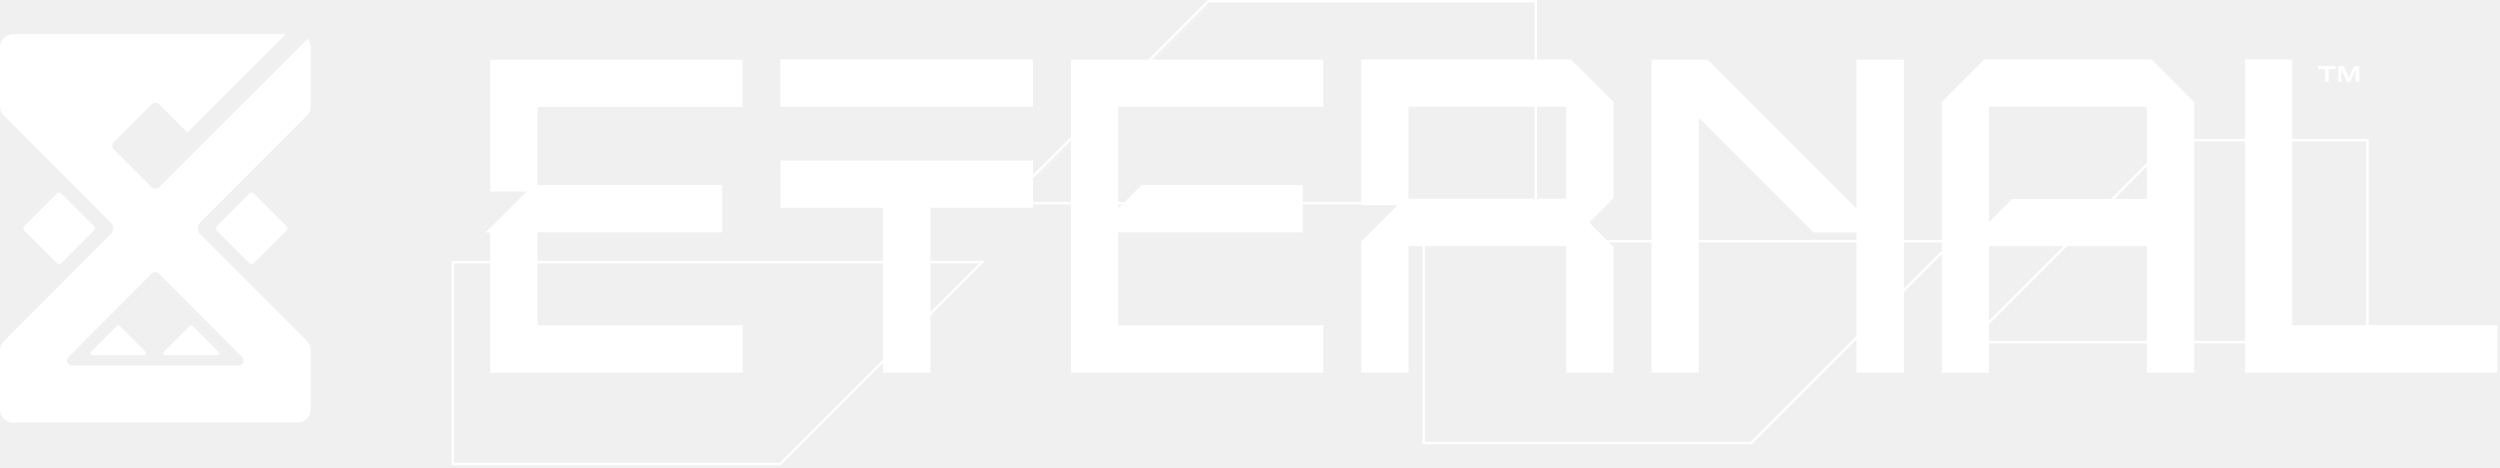
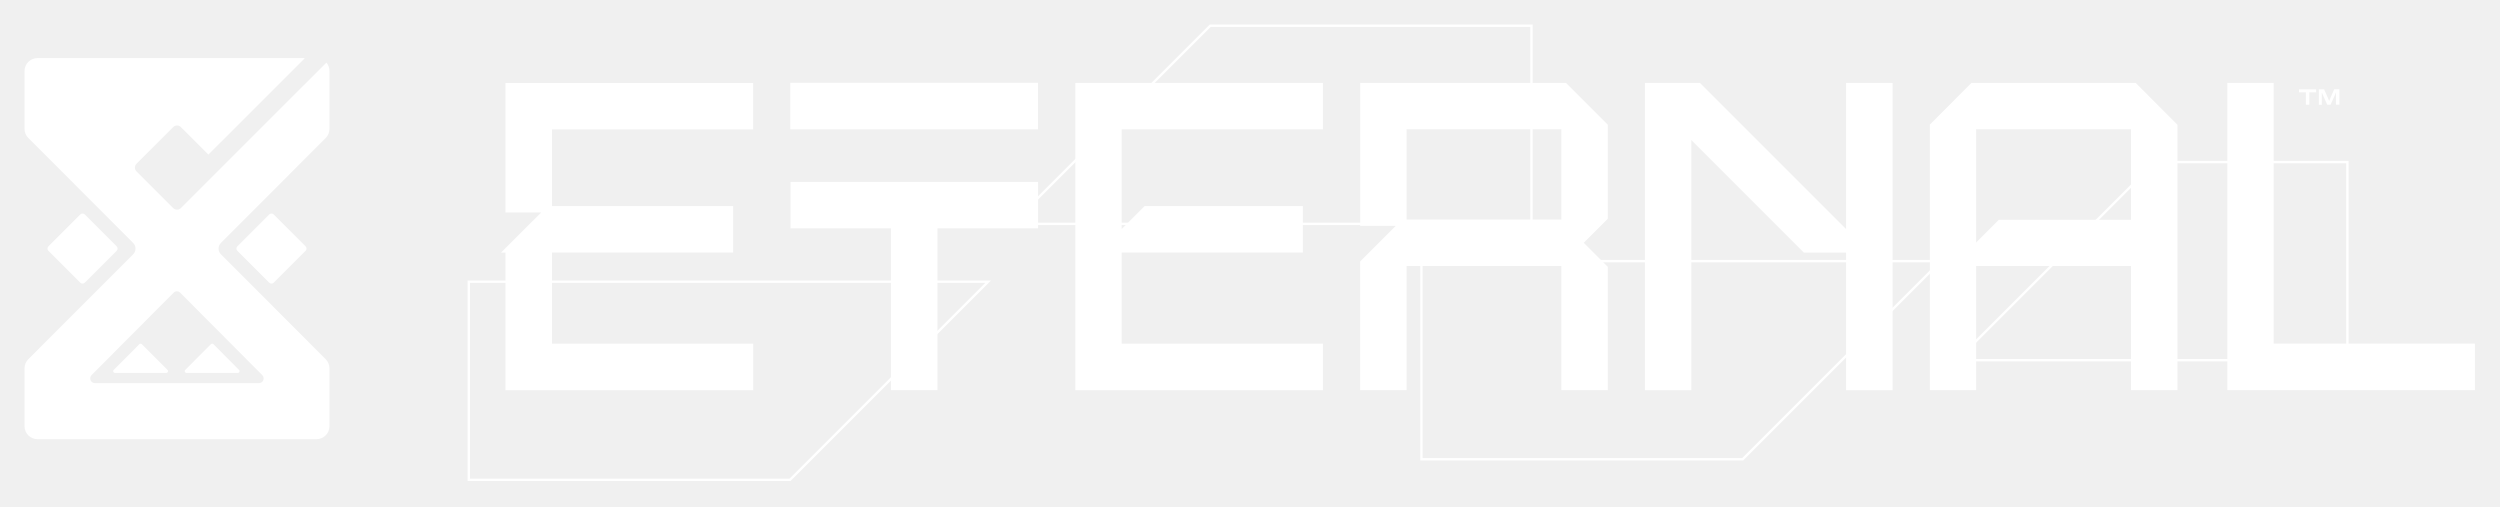
- <svg xmlns="http://www.w3.org/2000/svg" xmlns:xlink="http://www.w3.org/1999/xlink" width="775" height="145" viewBox="0 0 775 145" fill="none">
+ <svg xmlns="http://www.w3.org/2000/svg" xmlns:xlink="http://www.w3.org/1999/xlink" viewBox="-7.75 -7.75 789.854 160.167" fill="none">
  <path d="M77.312 60.003L67.238 70.078C66.849 70.467 66.848 71.098 67.238 71.488L77.312 81.562C77.702 81.952 78.333 81.951 78.722 81.562L88.797 71.488C89.186 71.098 89.186 70.467 88.797 70.078L78.722 60.003C78.333 59.614 77.702 59.614 77.312 60.003Z" fill="#fff" />
  <path d="M17.62 60.002L7.546 70.076C7.156 70.466 7.157 71.097 7.546 71.487L17.62 81.561C18.01 81.95 18.641 81.951 19.03 81.561L29.105 71.487C29.494 71.097 29.494 70.466 29.105 70.076L19.03 60.002C18.641 59.613 18.01 59.613 17.62 60.002Z" fill="#fff" />
  <path d="M95.145 35.858C95.899 35.105 96.342 34.063 96.342 32.978V14.675C96.342 13.678 95.987 12.748 95.389 12.017L58.031 49.352L49.389 57.994C48.725 58.659 47.639 58.659 46.974 57.994L35.386 46.405C34.699 45.741 34.699 44.655 35.386 43.968L46.974 32.402C47.639 31.715 48.725 31.715 49.389 32.402L58.098 41.087L88.543 10.665C88.299 10.598 88.055 10.598 87.811 10.598H4.121C1.839 10.598 0 12.438 0 14.675V32.978C0 34.063 0.421 35.105 1.219 35.858L34.278 68.962C35.319 69.959 35.319 71.621 34.278 72.64L1.219 105.722C0.421 106.497 0 107.539 0 108.624V126.927C0 129.187 1.839 131.004 4.121 131.004H92.243C94.503 131.004 96.342 129.165 96.342 126.927V108.624C96.342 107.539 95.899 106.497 95.145 105.722L62.086 72.64C61.044 71.621 61.044 69.959 62.086 68.962L95.145 35.858ZM75.093 110.752C76.045 111.704 75.381 113.3 74.051 113.3H22.246C20.917 113.3 20.252 111.704 21.183 110.752L47.085 84.738C47.684 84.14 48.614 84.14 49.19 84.738L75.093 110.752Z" fill="#fff" />
  <path d="M44.825 110.065H28.539C28.051 110.065 27.829 109.467 28.162 109.134L36.294 100.98C36.493 100.781 36.848 100.781 37.047 100.98L45.179 109.134C45.511 109.467 45.29 110.065 44.802 110.065H44.825Z" fill="#fff" />
  <path d="M67.404 110.065H51.163C50.653 110.065 50.431 109.467 50.764 109.134L58.896 100.98C59.117 100.781 59.45 100.781 59.671 100.98L67.781 109.134C68.113 109.467 67.869 110.065 67.404 110.065Z" fill="#fff" />
  <path d="M720.771 25.347V21.425H718.6V20.472H724.006V21.425H721.857V25.347H720.771Z" fill="#fff" />
  <path d="M724.871 25.347V20.473H726.532L727.64 22.976C727.64 22.976 727.706 23.154 727.773 23.287C727.839 23.42 727.884 23.552 727.95 23.708C728.017 23.863 728.061 23.996 728.106 24.107H728.15C728.15 24.107 728.239 23.863 728.305 23.73C728.372 23.597 728.416 23.442 728.482 23.309C728.549 23.176 728.593 23.065 728.615 22.976L729.723 20.45H731.363V25.325H730.277V22.356C730.277 22.356 730.277 22.179 730.277 22.09C730.277 22.002 730.277 21.891 730.277 21.802C730.277 21.713 730.277 21.625 730.277 21.558H730.21C730.21 21.558 730.166 21.713 730.122 21.824C730.077 21.913 730.055 22.024 730.011 22.112C729.967 22.201 729.945 22.29 729.901 22.378L728.571 25.347H727.529L726.2 22.378C726.2 22.378 726.112 22.179 726.067 22.09C726.023 21.979 726.001 21.891 725.956 21.802C725.934 21.713 725.89 21.625 725.868 21.581H725.801C725.801 21.581 725.801 21.713 725.801 21.802C725.801 21.891 725.801 22.002 725.801 22.09C725.801 22.179 725.801 22.29 725.801 22.4V25.369H724.76L724.871 25.347Z" fill="#fff" />
  <use xlink:href="#stroke0_10_129" fill="#fff" />
  <mask id="stroke1_10_129" maskUnits="userSpaceOnUse" x="149.955" y="18.431" width="81" height="98" fill="#fff">
    <rect fill="#fff" x="149.955" y="18.431" width="81" height="98" />
    <use xlink:href="#stroke0_10_129" />
  </mask>
  <path d="M165.651 32.083V58.362H222.885V71.037H165.651V101.836H229.222V114.532H152.955V71.103L153.021 71.059H152.955L165.651 58.385H152.955V19.431H229.2V32.128H165.629L165.651 32.083Z" stroke-width="2" stroke="#fff" mask="url(#stroke1_10_129)" />
  <path d="M242.437 18.908H319.704V32.605H242.437V18.908Z" fill="#fff" stroke="#fff" />
  <path d="M242.937 50.696H319.226V63.392H287.43V114.532H274.734V63.392H242.937V50.696Z" fill="#fff" />
  <mask id="stroke2_10_129" maskUnits="userSpaceOnUse" x="241.937" y="49.696" width="79" height="66" fill="#fff">
    <rect fill="#fff" x="241.937" y="49.696" width="79" height="66" />
    <path d="M242.937 50.696H319.226V63.392H287.43V114.532H274.734V63.392H242.937V50.696Z" />
  </mask>
  <path d="M242.937 50.696H319.226V63.392H287.43V114.532H274.734V63.392H242.937V50.696Z" stroke-width="2" stroke="#fff" mask="url(#stroke2_10_129)" />
  <path d="M409.21 101.835V114.532H332.942V19.408H409.21V32.105H345.639V67.026L354.303 58.362H402.873V71.036H345.639V101.835H409.21Z" fill="#fff" />
  <mask id="stroke3_10_129" maskUnits="userSpaceOnUse" x="331.942" y="18.408" width="79" height="98" fill="#fff">
    <rect fill="#fff" x="331.942" y="18.408" width="79" height="98" />
    <path d="M409.21 101.835V114.532H332.942V19.408H409.21V32.105H345.639V67.026L354.303 58.362H402.873V71.036H345.639V101.835H409.21Z" />
  </mask>
  <path d="M409.21 101.835V114.532H332.942V19.408H409.21V32.105H345.639V67.026L354.303 58.362H402.873V71.036H345.639V101.835H409.21Z" stroke-width="2" stroke="#fff" mask="url(#stroke3_10_129)" />
  <use xlink:href="#stroke4_10_129" fill="#fff" />
  <mask id="stroke5_10_129" maskUnits="userSpaceOnUse" x="421.948" y="18.387" width="79" height="98" fill="#fff">
    <rect fill="#fff" x="421.948" y="18.387" width="79" height="98" />
    <use xlink:href="#stroke4_10_129" />
  </mask>
  <path d="M435.644 62.617L422.948 75.291V114.51H435.644V75.291H486.541V114.51H499.215V76.953L491.216 68.954L499.215 60.955V60.933V32.061L486.541 19.387H422.97V62.617H435.644ZM435.644 62.617H486.541V32.083H435.644V62.617Z" stroke-width="2" stroke="#fff" mask="url(#stroke5_10_129)" />
  <path d="M589.198 19.408V114.532H576.502V71.058H562.587L525.605 34.077V114.532H512.909V19.408H528.885L576.502 67.026V19.408H589.198Z" fill="#fff" />
  <mask id="stroke6_10_129" maskUnits="userSpaceOnUse" x="511.909" y="18.408" width="79" height="98" fill="#fff">
    <rect fill="#fff" x="511.909" y="18.408" width="79" height="98" />
    <path d="M589.198 19.408V114.532H576.502V71.058H562.587L525.605 34.077V114.532H512.909V19.408H528.885L576.502 67.026V19.408H589.198Z" />
  </mask>
  <path d="M589.198 19.408V114.532H576.502V71.058H562.587L525.605 34.077V114.532H512.909V19.408H528.885L576.502 67.026V19.408H589.198Z" stroke-width="2" stroke="#fff" mask="url(#stroke6_10_129)" />
  <path d="M666.529 19.387H615.588L602.914 32.083V114.51H615.588V32.083H666.529V114.51H679.203V32.083L666.529 19.387Z" fill="#fff" />
  <mask id="stroke7_10_129" maskUnits="userSpaceOnUse" x="601.914" y="18.387" width="79" height="98" fill="#fff">
    <rect fill="#fff" x="601.914" y="18.387" width="79" height="98" />
    <path d="M666.529 19.387H615.588L602.914 32.083V114.51H615.588V32.083H666.529V114.51H679.203V32.083L666.529 19.387Z" />
  </mask>
  <path d="M666.529 19.387H615.588L602.914 32.083V114.51H615.588V32.083H666.529V114.51H679.203V32.083L666.529 19.387Z" stroke-width="2" stroke="#fff" mask="url(#stroke7_10_129)" />
  <path d="M668.434 62.616V75.29H615.587V71.28L624.251 62.616H668.434Z" fill="#fff" />
  <mask id="stroke8_10_129" maskUnits="userSpaceOnUse" x="614.587" y="61.616" width="55" height="15" fill="#fff">
    <rect fill="#fff" x="614.587" y="61.616" width="55" height="15" />
    <path d="M668.434 62.616V75.29H615.587V71.28L624.251 62.616H668.434Z" />
  </mask>
  <path d="M668.434 62.616V75.29H615.587V71.28L624.251 62.616H668.434Z" stroke-width="2" stroke="#fff" mask="url(#stroke8_10_129)" />
  <path d="M773.174 114.51H696.907V19.387H709.603V101.814H773.174V114.488V114.51Z" fill="#fff" />
  <mask id="stroke9_10_129" maskUnits="userSpaceOnUse" x="695.907" y="18.387" width="79" height="98" fill="#fff">
    <rect fill="#fff" x="695.907" y="18.387" width="79" height="98" />
    <path d="M773.174 114.51H696.907V19.387H709.603V101.814H773.174V114.488V114.51Z" />
  </mask>
  <path d="M773.174 114.51H696.907V19.387H709.603V101.814H773.174V114.488V114.51Z" stroke-width="2" stroke="#fff" mask="url(#stroke9_10_129)" />
  <path d="M733.888 106.047H610.536C634.976 81.607 648.691 67.891 673.131 43.451H733.888V106.047Z" stroke-width="0.753" stroke-miterlimit="10" stroke="#fff" />
  <path d="M476.104 62.972H312.025C336.465 38.532 350.181 24.817 374.621 0.377H476.104V62.972Z" stroke-width="0.753" stroke-miterlimit="10" stroke="#fff" />
  <path d="M441.339 74.76H605.417C580.977 99.2 567.262 112.916 542.822 137.356H441.339V74.76Z" stroke-width="0.753" stroke-miterlimit="10" stroke="#fff" />
  <path d="M140.37 81.253H304.448C280.008 105.693 266.292 119.408 241.852 143.848H140.37V81.253Z" stroke-width="0.753" stroke-miterlimit="10" stroke="#fff" />
  <defs>
    <path id="stroke0_10_129" d="M165.651 32.083V58.362H222.885V71.037H165.651V101.836H229.222V114.532H152.955V71.103L153.021 71.059H152.955L165.651 58.385H152.955V19.431H229.2V32.128H165.629L165.651 32.083Z" />
    <path id="stroke4_10_129" d="M499.215 60.955L491.216 68.954L499.215 76.953V114.51H486.541V75.291H435.644V114.51H422.948V75.291L435.644 62.617H486.541V32.083H435.644V62.617H422.97V19.387H486.541L499.215 32.061V60.933V60.955Z" />
  </defs>
</svg>
